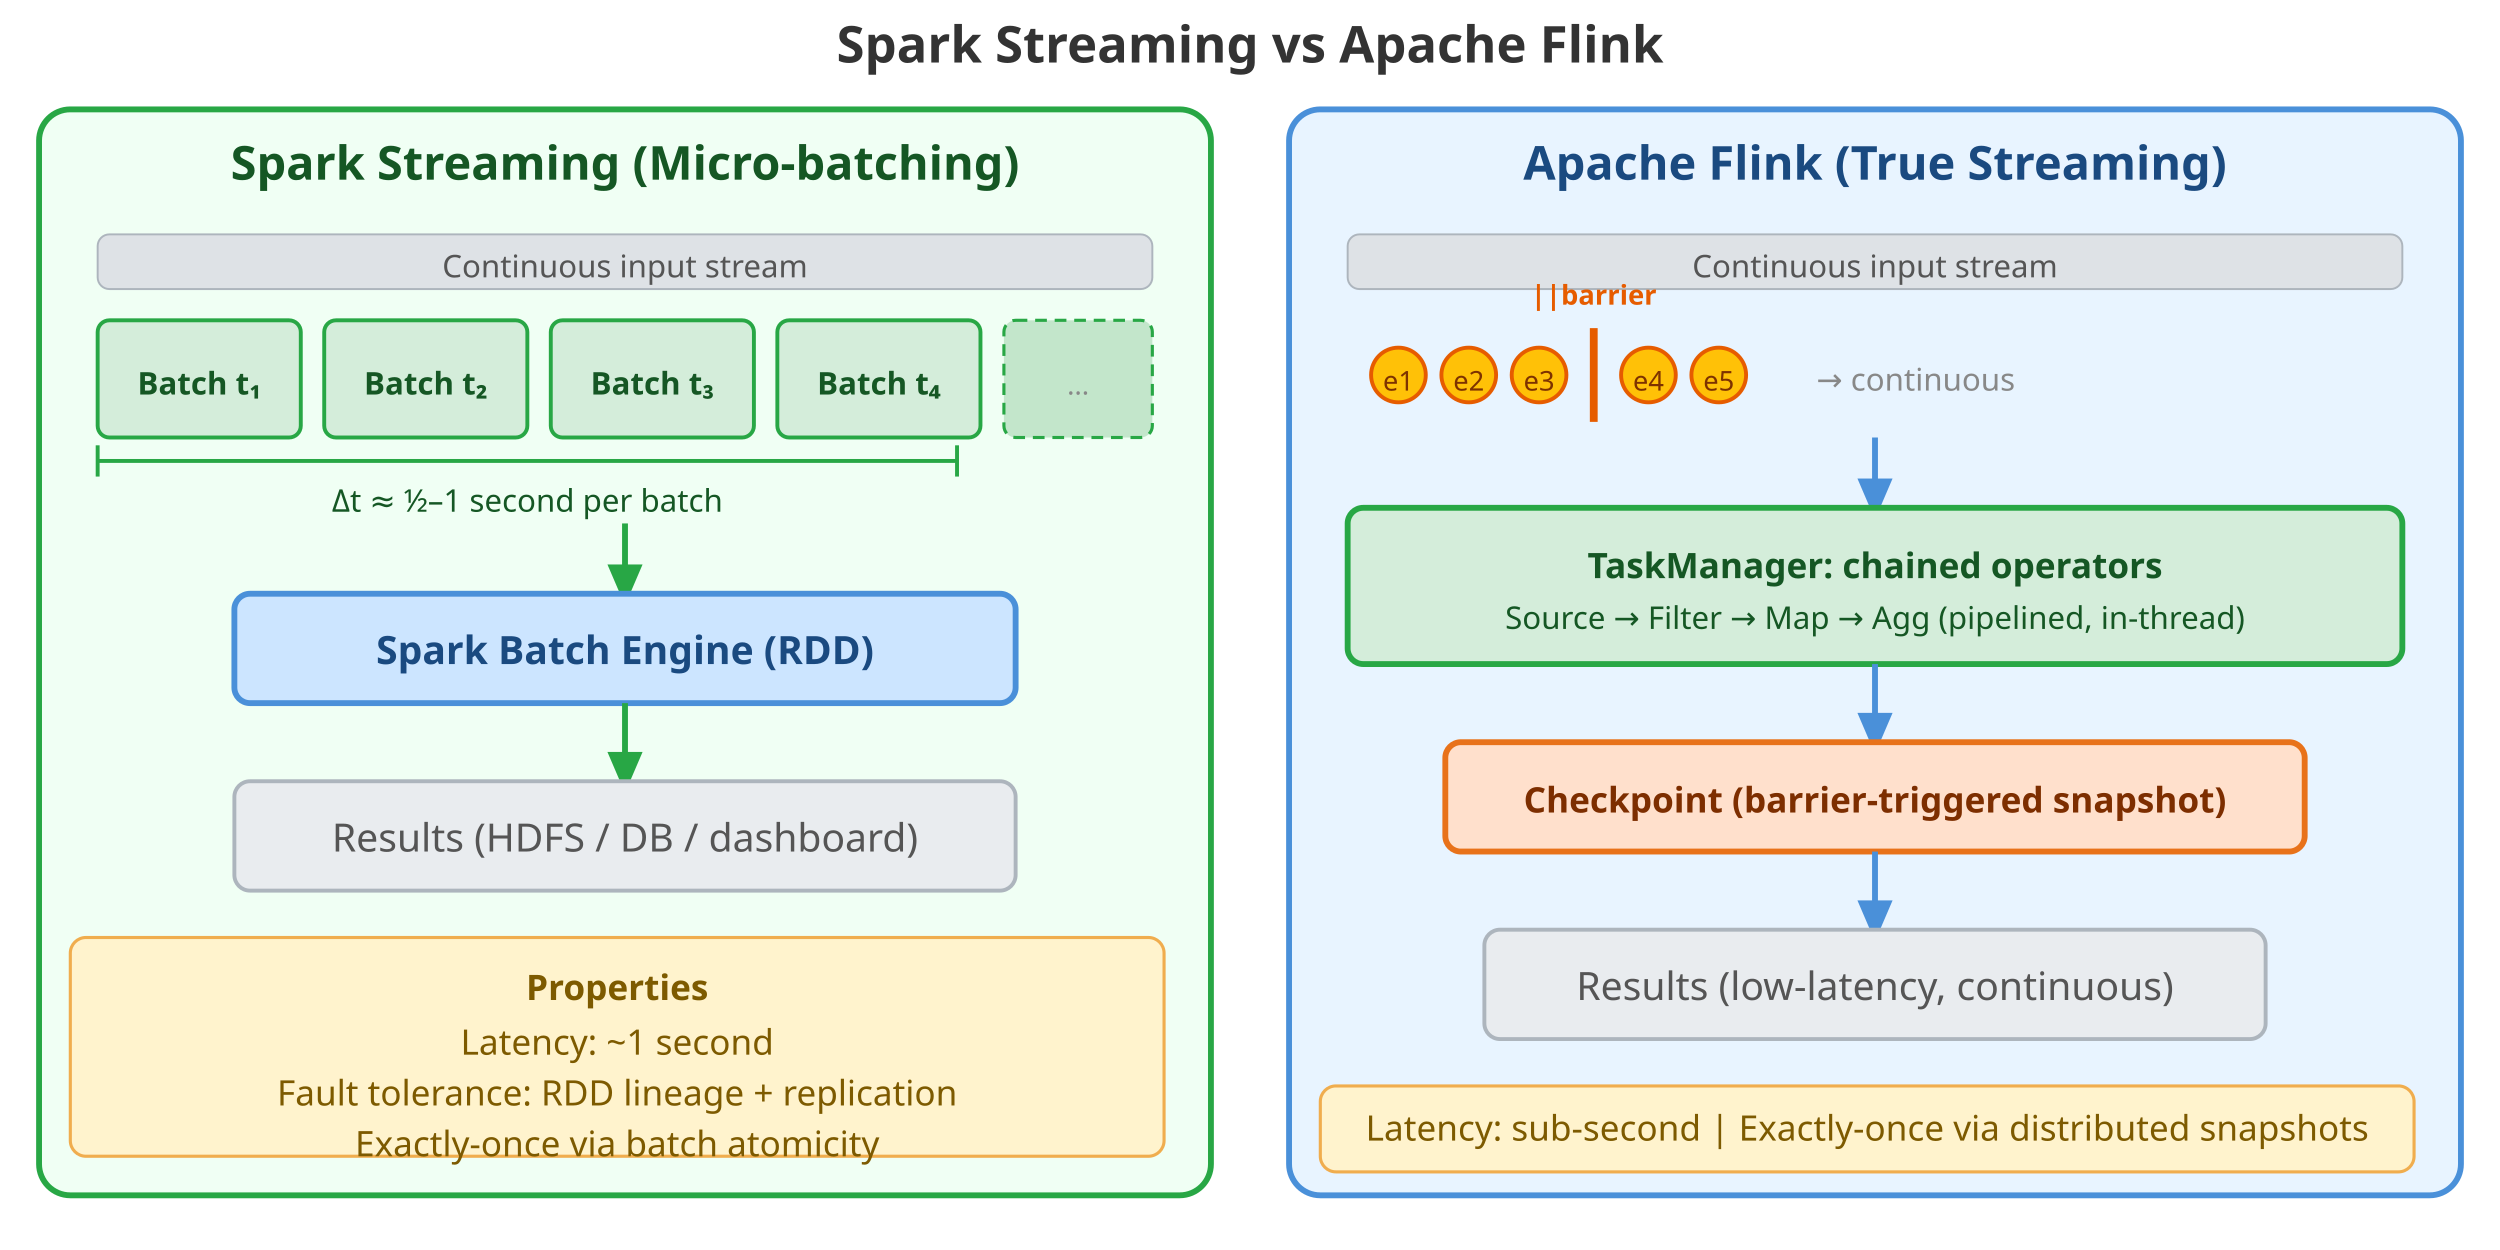
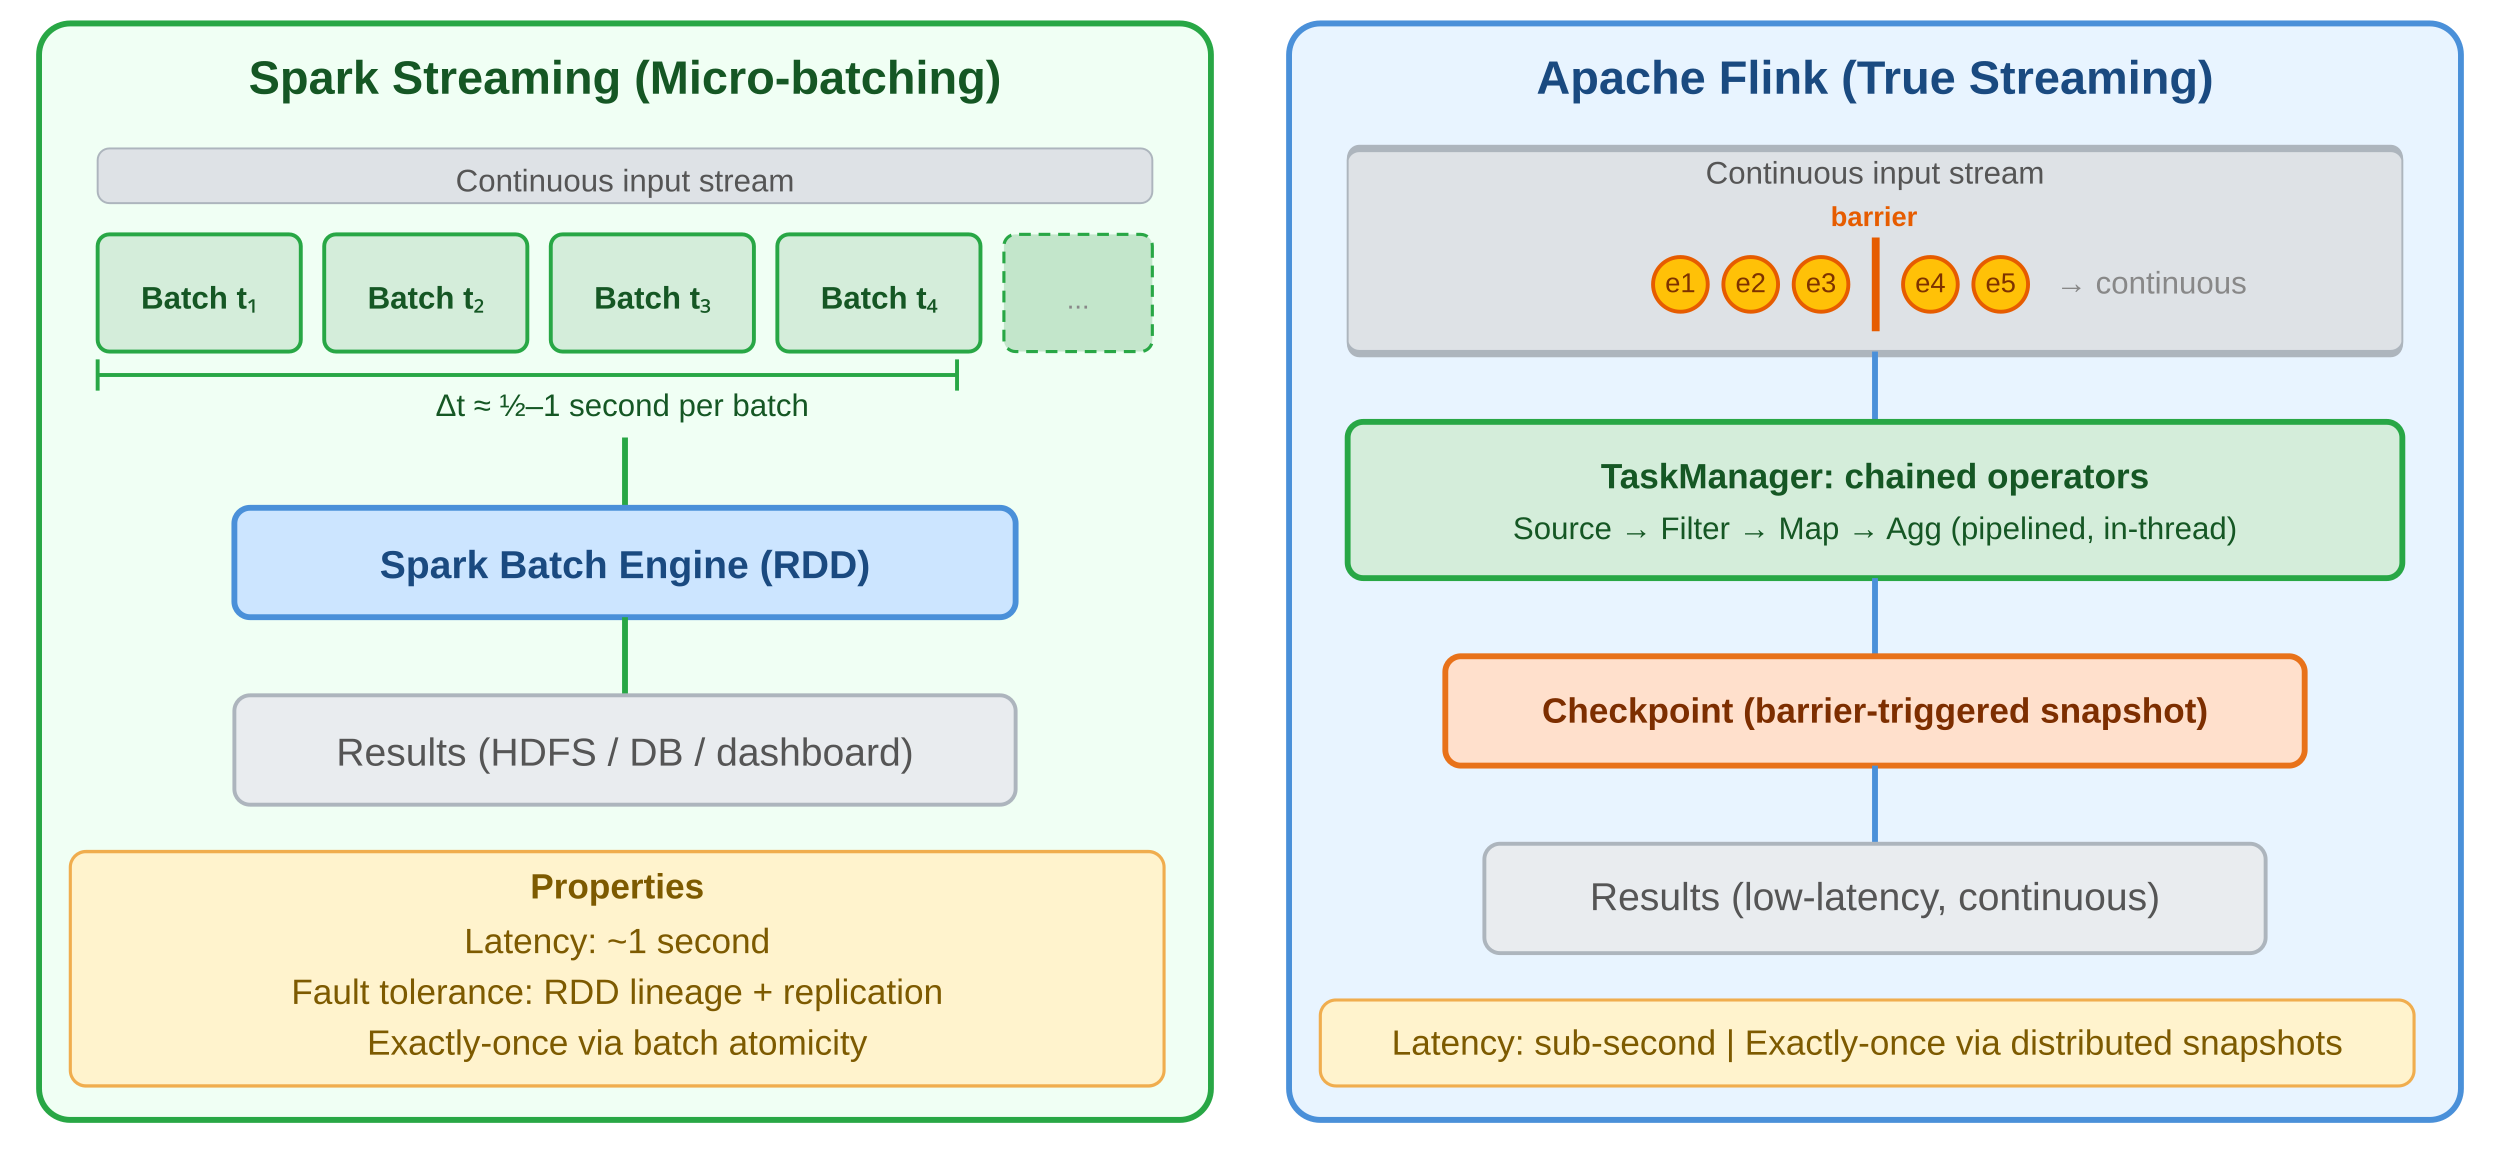
- <svg xmlns="http://www.w3.org/2000/svg" viewBox="0 0 640 320" font-family="sans-serif" font-size="10">
-   <text x="320" y="16" text-anchor="middle" font-size="13" font-weight="bold" fill="#333">Spark Streaming vs Apache Flink</text>
-   <rect x="10" y="28" width="300" height="278" rx="8" fill="#f0fff4" stroke="#28a745" stroke-width="1.5" />
-   <text x="160" y="46" text-anchor="middle" font-size="12" font-weight="bold" fill="#155724">Spark Streaming (Micro-batching)</text>
-   <rect x="25" y="60" width="270" height="14" rx="3" fill="#dee2e6" stroke="#adb5bd" stroke-width="0.5" />
-   <text x="160" y="71" text-anchor="middle" font-size="8" fill="#555">Continuous input stream</text>
-   <rect x="25" y="82" width="52" height="30" rx="3" fill="#d4edda" stroke="#28a745" stroke-width="1" />
-   <text x="51" y="101" text-anchor="middle" font-size="8" font-weight="bold" fill="#155724">Batch t₁</text>
-   <rect x="83" y="82" width="52" height="30" rx="3" fill="#d4edda" stroke="#28a745" stroke-width="1" />
-   <text x="109" y="101" text-anchor="middle" font-size="8" font-weight="bold" fill="#155724">Batch t₂</text>
-   <rect x="141" y="82" width="52" height="30" rx="3" fill="#d4edda" stroke="#28a745" stroke-width="1" />
-   <text x="167" y="101" text-anchor="middle" font-size="8" font-weight="bold" fill="#155724">Batch t₃</text>
-   <rect x="199" y="82" width="52" height="30" rx="3" fill="#d4edda" stroke="#28a745" stroke-width="1" />
-   <text x="225" y="101" text-anchor="middle" font-size="8" font-weight="bold" fill="#155724">Batch t₄</text>
-   <rect x="257" y="82" width="38" height="30" rx="3" fill="#c3e6cb" stroke="#28a745" stroke-width="0.8" stroke-dasharray="3,2" />
-   <text x="276" y="101" text-anchor="middle" font-size="7" fill="#888">...</text>
-   <line x1="25" y1="118" x2="245" y2="118" stroke="#28a745" stroke-width="1" />
-   <line x1="25" y1="114" x2="25" y2="122" stroke="#28a745" stroke-width="1" />
-   <line x1="245" y1="114" x2="245" y2="122" stroke="#28a745" stroke-width="1" />
-   <text x="135" y="131" text-anchor="middle" font-size="8" fill="#155724">Δt ≈ ½–1 second per batch</text>
-   <line x1="160" y1="134" x2="160" y2="152" stroke="#28a745" stroke-width="1.5" marker-end="url(#ag)" />
-   <rect x="60" y="152" width="200" height="28" rx="4" fill="#cce5ff" stroke="#4a90d9" stroke-width="1.5" />
-   <text x="160" y="170" text-anchor="middle" font-size="10" font-weight="bold" fill="#1a4a80">Spark Batch Engine (RDD)</text>
-   <line x1="160" y1="180" x2="160" y2="200" stroke="#28a745" stroke-width="1.5" marker-end="url(#ag)" />
-   <rect x="60" y="200" width="200" height="28" rx="4" fill="#e9ecef" stroke="#adb5bd" stroke-width="1" />
-   <text x="160" y="218" text-anchor="middle" font-size="10" fill="#555">Results (HDFS / DB / dashboard)</text>
-   <rect x="18" y="240" width="280" height="56" rx="4" fill="#fff3cd" stroke="#f0ad4e" stroke-width="0.8" />
-   <text x="158" y="256" text-anchor="middle" font-size="9" font-weight="bold" fill="#7d5a00">Properties</text>
-   <text x="158" y="270" text-anchor="middle" font-size="9" fill="#7d5a00">Latency: ~1 second</text>
-   <text x="158" y="283" text-anchor="middle" font-size="9" fill="#7d5a00">Fault tolerance: RDD lineage + replication</text>
-   <text x="158" y="296" text-anchor="middle" font-size="9" fill="#7d5a00">Exactly-once via batch atomicity</text>
-   <rect x="330" y="28" width="300" height="278" rx="8" fill="#e8f4ff" stroke="#4a90d9" stroke-width="1.5" />
-   <text x="480" y="46" text-anchor="middle" font-size="12" font-weight="bold" fill="#1a4a80">Apache Flink (True Streaming)</text>
-   <rect x="345" y="60" width="270" height="14" rx="3" fill="#dee2e6" stroke="#adb5bd" stroke-width="0.5" />
-   <text x="480" y="71" text-anchor="middle" font-size="8" fill="#555">Continuous input stream</text>
-   <circle cx="358" cy="96" r="7" fill="#ffc107" stroke="#e65c00" stroke-width="1" />
-   <text x="358" y="100" text-anchor="middle" font-size="7" fill="#7d3200">e1</text>
-   <circle cx="376" cy="96" r="7" fill="#ffc107" stroke="#e65c00" stroke-width="1" />
-   <text x="376" y="100" text-anchor="middle" font-size="7" fill="#7d3200">e2</text>
-   <circle cx="394" cy="96" r="7" fill="#ffc107" stroke="#e65c00" stroke-width="1" />
-   <text x="394" y="100" text-anchor="middle" font-size="7" fill="#7d3200">e3</text>
-   <line x1="408" y1="84" x2="408" y2="108" stroke="#e65c00" stroke-width="2" />
-   <text x="408" y="78" text-anchor="middle" font-size="7" fill="#e65c00" font-weight="bold">||barrier</text>
-   <circle cx="422" cy="96" r="7" fill="#ffc107" stroke="#e65c00" stroke-width="1" />
-   <text x="422" y="100" text-anchor="middle" font-size="7" fill="#7d3200">e4</text>
-   <circle cx="440" cy="96" r="7" fill="#ffc107" stroke="#e65c00" stroke-width="1" />
-   <text x="440" y="100" text-anchor="middle" font-size="7" fill="#7d3200">e5</text>
-   <text x="465" y="100" text-anchor="start" font-size="8" fill="#888">→ continuous</text>
-   <line x1="480" y1="112" x2="480" y2="130" stroke="#4a90d9" stroke-width="1.5" marker-end="url(#ab)" />
-   <rect x="345" y="130" width="270" height="40" rx="4" fill="#d4edda" stroke="#28a745" stroke-width="1.5" />
-   <text x="480" y="148" text-anchor="middle" font-size="9" font-weight="bold" fill="#155724">TaskManager: chained operators</text>
-   <text x="480" y="161" text-anchor="middle" font-size="8" fill="#155724">Source → Filter → Map → Agg (pipelined, in-thread)</text>
-   <line x1="480" y1="170" x2="480" y2="190" stroke="#4a90d9" stroke-width="1.5" marker-end="url(#ab)" />
-   <rect x="370" y="190" width="220" height="28" rx="4" fill="#ffe0cc" stroke="#e8721a" stroke-width="1.5" />
-   <text x="480" y="208" text-anchor="middle" font-size="9" font-weight="bold" fill="#7d2e00">Checkpoint (barrier-triggered snapshot)</text>
-   <line x1="480" y1="218" x2="480" y2="238" stroke="#4a90d9" stroke-width="1.5" marker-end="url(#ab)" />
-   <rect x="380" y="238" width="200" height="28" rx="4" fill="#e9ecef" stroke="#adb5bd" stroke-width="1" />
-   <text x="480" y="256" text-anchor="middle" font-size="10" fill="#555">Results (low-latency, continuous)</text>
-   <rect x="338" y="278" width="280" height="22" rx="4" fill="#fff3cd" stroke="#f0ad4e" stroke-width="0.8" />
-   <text x="478" y="292" text-anchor="middle" font-size="9" fill="#7d5a00">Latency: sub-second | Exactly-once via distributed snapshots</text>
-   <defs>
-     <marker id="ag" markerWidth="7" markerHeight="7" refX="5" refY="3" orient="auto">
-       <path d="M0,0 L0,6 L7,3 z" fill="#28a745" />
-     </marker>
-     <marker id="ab" markerWidth="7" markerHeight="7" refX="5" refY="3" orient="auto">
-       <path d="M0,0 L0,6 L7,3 z" fill="#4a90d9" />
-     </marker>
-   </defs>
+ <svg xmlns="http://www.w3.org/2000/svg" width="100%" height="100%" viewBox="0 0 640 298" version="1.1" xml:space="preserve" style="fill-rule:evenodd;clip-rule:evenodd;">
+   <g transform="matrix(1,0,0,1.009705,0,-22.27173)">
+     <path d="M310,35.923L310,298.077C310,302.45 306.415,306 302,306L18,306C13.585,306 10,302.45 10,298.077L10,35.923C10,31.55 13.585,28 18,28L302,28C306.415,28 310,31.55 310,35.923Z" style="fill:rgb(240,255,244);stroke:rgb(40,167,69);stroke-width:1.5px;" />
+   </g>
+   <g transform="matrix(1,0,0,1,160,24)">
+     <text x="-96.346px" y="0px" style="font-family:'Arial-BoldMT', 'Arial', sans-serif;font-weight:700;font-size:12px;fill:rgb(21,87,36);">Spark Streaming (Micro-batching)</text>
+   </g>
+   <g transform="matrix(1,0,0,1,0,-22)">
+     <path d="M295,63L295,71C295,72.656 293.656,74 292,74L28,74C26.344,74 25,72.656 25,71L25,63C25,61.344 26.344,60 28,60L292,60C293.656,60 295,61.344 295,63Z" style="fill:rgb(222,226,230);stroke:rgb(173,181,189);stroke-width:0.5px;" />
+   </g>
+   <g transform="matrix(1,0,0,1,160,49)">
+     <text x="-43.357px" y="0px" style="font-family:'ArialMT', 'Arial', sans-serif;font-size:8px;fill:rgb(85,85,85);">Continuous input stream</text>
+   </g>
+   <g transform="matrix(1,0,0,1,0,-22)">
+     <path d="M77,85L77,109C77,110.656 75.656,112 74,112L28,112C26.344,112 25,110.656 25,109L25,85C25,83.344 26.344,82 28,82L74,82C75.656,82 77,83.344 77,85Z" style="fill:rgb(212,237,218);stroke:rgb(40,167,69);stroke-width:1px;" />
+   </g>
+   <g transform="matrix(1,0,0,1,51,79)">
+     <text x="-14.889px" y="0px" style="font-family:'Arial-BoldMT', 'Arial', sans-serif;font-weight:700;font-size:8px;fill:rgb(21,87,36);">Batch t</text>
+     <text x="12.225px" y="0px" style="font-family:'MicrosoftSansSerif', 'Microsoft Sans Serif', sans-serif;font-size:8px;fill:rgb(21,87,36);">₁</text>
+   </g>
+   <g transform="matrix(1,0,0,1,0,-22)">
+     <path d="M135,85L135,109C135,110.656 133.656,112 132,112L86,112C84.344,112 83,110.656 83,109L83,85C83,83.344 84.344,82 86,82L132,82C133.656,82 135,83.344 135,85Z" style="fill:rgb(212,237,218);stroke:rgb(40,167,69);stroke-width:1px;" />
+   </g>
+   <g transform="matrix(1,0,0,1,109,79)">
+     <text x="-14.889px" y="0px" style="font-family:'Arial-BoldMT', 'Arial', sans-serif;font-weight:700;font-size:8px;fill:rgb(21,87,36);">Batch t</text>
+     <text x="12.225px" y="0px" style="font-family:'MicrosoftSansSerif', 'Microsoft Sans Serif', sans-serif;font-size:8px;fill:rgb(21,87,36);">₂</text>
+   </g>
+   <g transform="matrix(1,0,0,1,0,-22)">
+     <path d="M193,85L193,109C193,110.656 191.656,112 190,112L144,112C142.344,112 141,110.656 141,109L141,85C141,83.344 142.344,82 144,82L190,82C191.656,82 193,83.344 193,85Z" style="fill:rgb(212,237,218);stroke:rgb(40,167,69);stroke-width:1px;" />
+   </g>
+   <g transform="matrix(1,0,0,1,167,79)">
+     <text x="-14.889px" y="0px" style="font-family:'Arial-BoldMT', 'Arial', sans-serif;font-weight:700;font-size:8px;fill:rgb(21,87,36);">Batch t</text>
+     <text x="12.225px" y="0px" style="font-family:'MicrosoftSansSerif', 'Microsoft Sans Serif', sans-serif;font-size:8px;fill:rgb(21,87,36);">₃</text>
+   </g>
+   <g transform="matrix(1,0,0,1,0,-22)">
+     <path d="M251,85L251,109C251,110.656 249.656,112 248,112L202,112C200.344,112 199,110.656 199,109L199,85C199,83.344 200.344,82 202,82L248,82C249.656,82 251,83.344 251,85Z" style="fill:rgb(212,237,218);stroke:rgb(40,167,69);stroke-width:1px;" />
+   </g>
+   <g transform="matrix(1,0,0,1,225,79)">
+     <text x="-14.889px" y="0px" style="font-family:'Arial-BoldMT', 'Arial', sans-serif;font-weight:700;font-size:8px;fill:rgb(21,87,36);">Batch t</text>
+     <text x="12.225px" y="0px" style="font-family:'MicrosoftSansSerif', 'Microsoft Sans Serif', sans-serif;font-size:8px;fill:rgb(21,87,36);">₄</text>
+   </g>
+   <g transform="matrix(1,0,0,1,0,-22)">
+     <path d="M295,85L295,109C295,110.656 293.656,112 292,112L260,112C258.344,112 257,110.656 257,109L257,85C257,83.344 258.344,82 260,82L292,82C293.656,82 295,83.344 295,85Z" style="fill:rgb(195,230,203);stroke:rgb(40,167,69);stroke-width:0.8px;stroke-dasharray:3,2;" />
+   </g>
+   <g transform="matrix(1,0,0,1,276,79)">
+     <text x="-2.917px" y="0px" style="font-family:'ArialMT', 'Arial', sans-serif;font-size:7px;fill:rgb(136,136,136);">...</text>
+   </g>
+   <g transform="matrix(1,0,0,1,0,-22)">
+     <path d="M25,118L245,118" style="fill:none;fill-rule:nonzero;stroke:rgb(40,167,69);stroke-width:1px;" />
+   </g>
+   <g transform="matrix(1,0,0,1,0,-22)">
+     <path d="M25,114L25,122" style="fill:none;fill-rule:nonzero;stroke:rgb(40,167,69);stroke-width:1px;" />
+   </g>
+   <g transform="matrix(1,0,0,1,0,-22)">
+     <path d="M245,114L245,122" style="fill:none;fill-rule:nonzero;stroke:rgb(40,167,69);stroke-width:1px;" />
+   </g>
+   <g transform="matrix(1,0,0,1,159.2754,106.5012)">
+     <text x="-47.785px" y="0px" style="font-family:'ArialMT', 'Arial', sans-serif;font-size:8px;fill:rgb(21,87,36);">Δt ≈ ½–1 second per batch</text>
+   </g>
+   <g transform="matrix(1,0,0,1,0,-22)">
+     <path d="M160,134L160,152" style="fill:none;fill-rule:nonzero;stroke:rgb(40,167,69);stroke-width:1.5px;" />
+   </g>
+   <g transform="matrix(1,0,0,1,0,-22)">
+     <path d="M260,156L260,176C260,178.208 258.208,180 256,180L64,180C61.792,180 60,178.208 60,176L60,156C60,153.792 61.792,152 64,152L256,152C258.208,152 260,153.792 260,156Z" style="fill:rgb(204,229,255);stroke:rgb(74,144,217);stroke-width:1.5px;" />
+   </g>
+   <g transform="matrix(1,0,0,1,160,148)">
+     <text x="-62.786px" y="0px" style="font-family:'Arial-BoldMT', 'Arial', sans-serif;font-weight:700;font-size:10px;fill:rgb(26,74,128);">Spark Batch Engine (RDD)</text>
+   </g>
+   <g transform="matrix(1,0,0,1,0,-22)">
+     <path d="M160,180L160,200" style="fill:none;fill-rule:nonzero;stroke:rgb(40,167,69);stroke-width:1.5px;" />
+   </g>
+   <g transform="matrix(1,0,0,1,0,-22)">
+     <path d="M260,204L260,224C260,226.208 258.208,228 256,228L64,228C61.792,228 60,226.208 60,224L60,204C60,201.792 61.792,200 64,200L256,200C258.208,200 260,201.792 260,204Z" style="fill:rgb(233,236,239);stroke:rgb(173,181,189);stroke-width:1px;" />
+   </g>
+   <g transform="matrix(1,0,0,1,160,196)">
+     <text x="-73.914px" y="0px" style="font-family:'ArialMT', 'Arial', sans-serif;font-size:10px;fill:rgb(85,85,85);">Results (HDFS / DB / dashboard)</text>
+   </g>
+   <g transform="matrix(1,0,0,1.071429,0,-39.14286)">
+     <path d="M298,243.733L298,292.267C298,294.327 296.208,296 294,296L22,296C19.792,296 18,294.327 18,292.267L18,243.733C18,241.673 19.792,240 22,240L294,240C296.208,240 298,241.673 298,243.733Z" style="fill:rgb(255,243,205);stroke:rgb(240,173,78);stroke-width:0.8px;" />
+   </g>
+   <g transform="matrix(1,0,0,1,158,230)">
+     <text x="-22.258px" y="0px" style="font-family:'Arial-BoldMT', 'Arial', sans-serif;font-weight:700;font-size:9px;fill:rgb(125,90,0);">Properties</text>
+   </g>
+   <g transform="matrix(1,0,0,1,158,244)">
+     <text x="-39.153px" y="0px" style="font-family:'ArialMT', 'Arial', sans-serif;font-size:9px;fill:rgb(125,90,0);">Latency: ~1 second</text>
+   </g>
+   <g transform="matrix(1,0,0,1,158,257)">
+     <text x="-83.419px" y="0px" style="font-family:'ArialMT', 'Arial', sans-serif;font-size:9px;fill:rgb(125,90,0);">Fault tolerance: RDD lineage + replication</text>
+   </g>
+   <g transform="matrix(1,0,0,1,158,270)">
+     <text x="-64.026px" y="0px" style="font-family:'ArialMT', 'Arial', sans-serif;font-size:9px;fill:rgb(125,90,0);">Exactly-once via batch atomicity</text>
+   </g>
+   <g transform="matrix(1,0,0,1.009705,0,-22.27173)">
+     <path d="M630,35.923L630,298.077C630,302.45 626.415,306 622,306L338,306C333.585,306 330,302.45 330,298.077L330,35.923C330,31.55 333.585,28 338,28L622,28C626.415,28 630,31.55 630,35.923Z" style="fill:rgb(232,244,255);stroke:rgb(74,144,217);stroke-width:1.5px;" />
+   </g>
+   <g transform="matrix(1,0,0,1,480,24)">
+     <text x="-86.684px" y="0px" style="font-family:'Arial-BoldMT', 'Arial', sans-serif;font-weight:700;font-size:12px;fill:rgb(26,74,128);">Apache Flink (T<tspan x="1.998px 6.668px " y="0px 0px ">ru</tspan>e Streaming)</text>
+   </g>
+   <g transform="matrix(1,0,0,3.751678,0,-187.1007)">
+     <path d="M615,60.8L615,73.2C615,73.642 613.656,74 612,74L348,74C346.344,74 345,73.642 345,73.2L345,60.8C345,60.358 346.344,60 348,60L612,60C613.656,60 615,60.358 615,60.8Z" style="fill:rgb(222,226,230);stroke:rgb(173,181,189);stroke-width:0.5px;" />
+   </g>
+   <g transform="matrix(1,0,0,1,480,47)">
+     <text x="-43.357px" y="0px" style="font-family:'ArialMT', 'Arial', sans-serif;font-size:8px;fill:rgb(85,85,85);">Continuous input stream</text>
+   </g>
+   <g transform="matrix(1,0,0,1,72.1836,-23.19906)">
+     <circle cx="358" cy="96" r="7" style="fill:rgb(255,193,7);stroke:rgb(230,92,0);stroke-width:1px;" />
+   </g>
+   <g transform="matrix(1,0,0,1,430.1836,74.80094)">
+     <text x="-3.893px" y="0px" style="font-family:'ArialMT', 'Arial', sans-serif;font-size:7px;fill:rgb(125,50,0);">e1</text>
+   </g>
+   <g transform="matrix(1,0,0,1,72.1836,-23.19906)">
+     <circle cx="376" cy="96" r="7" style="fill:rgb(255,193,7);stroke:rgb(230,92,0);stroke-width:1px;" />
+   </g>
+   <g transform="matrix(1,0,0,1,448.1836,74.80094)">
+     <text x="-3.893px" y="0px" style="font-family:'ArialMT', 'Arial', sans-serif;font-size:7px;fill:rgb(125,50,0);">e2</text>
+   </g>
+   <g transform="matrix(1,0,0,1,72.1836,-23.19906)">
+     <circle cx="394" cy="96" r="7" style="fill:rgb(255,193,7);stroke:rgb(230,92,0);stroke-width:1px;" />
+   </g>
+   <g transform="matrix(1,0,0,1,466.1836,74.80094)">
+     <text x="-3.893px" y="0px" style="font-family:'ArialMT', 'Arial', sans-serif;font-size:7px;fill:rgb(125,50,0);">e3</text>
+   </g>
+   <g transform="matrix(1,0,0,1,72.1836,-23.19906)">
+     <path d="M408,84L408,108" style="fill:none;fill-rule:nonzero;stroke:rgb(230,92,0);stroke-width:2px;" />
+   </g>
+   <g transform="matrix(1,0,0,1,479.7402,57.87054)">
+     <g transform="matrix(7,0,0,7,11.0896,0)">
+         </g>
+     <text x="-11.09px" y="0px" style="font-family:'Arial-BoldMT', 'Arial', sans-serif;font-weight:700;font-size:7px;fill:rgb(230,92,0);">barrier</text>
+   </g>
+   <g transform="matrix(1,0,0,1,72.1836,-23.19906)">
+     <circle cx="422" cy="96" r="7" style="fill:rgb(255,193,7);stroke:rgb(230,92,0);stroke-width:1px;" />
+   </g>
+   <g transform="matrix(1,0,0,1,494.1836,74.80094)">
+     <text x="-3.893px" y="0px" style="font-family:'ArialMT', 'Arial', sans-serif;font-size:7px;fill:rgb(125,50,0);">e4</text>
+   </g>
+   <g transform="matrix(1,0,0,1,72.1836,-23.19906)">
+     <circle cx="440" cy="96" r="7" style="fill:rgb(255,193,7);stroke:rgb(230,92,0);stroke-width:1px;" />
+   </g>
+   <g transform="matrix(1,0,0,1,512.1836,74.80094)">
+     <text x="-3.893px" y="0px" style="font-family:'ArialMT', 'Arial', sans-serif;font-size:7px;fill:rgb(125,50,0);">e5</text>
+   </g>
+   <g transform="matrix(1,0,0,1,526.2481,75.14273)">
+     <text x="0px" y="0px" style="font-family:'ArialMT', 'Arial', sans-serif;font-size:8px;fill:rgb(136,136,136);">→ continuous</text>
+   </g>
+   <g transform="matrix(1,0,0,1,0,-22)">
+     <path d="M480,112L480,130" style="fill:none;fill-rule:nonzero;stroke:rgb(74,144,217);stroke-width:1.5px;" />
+   </g>
+   <g transform="matrix(1,0,0,1,0,-22)">
+     <path d="M615,134L615,166C615,168.208 613.208,170 611,170L349,170C346.792,170 345,168.208 345,166L345,134C345,131.792 346.792,130 349,130L611,130C613.208,130 615,131.792 615,134Z" style="fill:rgb(212,237,218);stroke:rgb(40,167,69);stroke-width:1.5px;" />
+   </g>
+   <g transform="matrix(1,0,0,1,480,125)">
+     <text x="-70.187px" y="0px" style="font-family:'Arial-BoldMT', 'Arial', sans-serif;font-weight:700;font-size:9px;fill:rgb(21,87,36);">T<tspan x="-65.358px -60.352px " y="0px 0px ">as</tspan>kManager: chained operators</text>
+   </g>
+   <g transform="matrix(1,0,0,1,480,138)">
+     <text x="-92.707px" y="0px" style="font-family:'ArialMT', 'Arial', sans-serif;font-size:8px;fill:rgb(21,87,36);">Source → Filter → Map → <tspan x="2.875px 8.211px " y="0px 0px ">Ag</tspan>g (pipelined, in-thread)</text>
+   </g>
+   <g transform="matrix(1,0,0,1,0,-22)">
+     <path d="M480,170L480,190" style="fill:none;fill-rule:nonzero;stroke:rgb(74,144,217);stroke-width:1.5px;" />
+   </g>
+   <g transform="matrix(1,0,0,1,0,-22)">
+     <path d="M590,194L590,214C590,216.208 588.208,218 586,218L374,218C371.792,218 370,216.208 370,214L370,194C370,191.792 371.792,190 374,190L586,190C588.208,190 590,191.792 590,194Z" style="fill:rgb(255,224,204);stroke:rgb(232,114,26);stroke-width:1.5px;" />
+   </g>
+   <g transform="matrix(1,0,0,1,480,185)">
+     <text x="-85.26px" y="0px" style="font-family:'Arial-BoldMT', 'Arial', sans-serif;font-weight:700;font-size:9px;fill:rgb(125,46,0);">Checkpoint (barrier-triggered snapshot)</text>
+   </g>
+   <g transform="matrix(1,0,0,1,0,-22)">
+     <path d="M480,218L480,238" style="fill:none;fill-rule:nonzero;stroke:rgb(74,144,217);stroke-width:1.5px;" />
+   </g>
+   <g transform="matrix(1,0,0,1,0,-22)">
+     <path d="M580,242L580,262C580,264.208 578.208,266 576,266L384,266C381.792,266 380,264.208 380,262L380,242C380,239.792 381.792,238 384,238L576,238C578.208,238 580,239.792 580,242Z" style="fill:rgb(233,236,239);stroke:rgb(173,181,189);stroke-width:1px;" />
+   </g>
+   <g transform="matrix(1,0,0,1,480,233)">
+     <text x="-72.993px" y="0px" style="font-family:'ArialMT', 'Arial', sans-serif;font-size:10px;fill:rgb(85,85,85);">Results (low-latency<tspan x="15.737px 18.516px " y="0px 0px ">, </tspan>continuous)</text>
+   </g>
+   <g transform="matrix(1,0,0,1,0,-22)">
+     <path d="M618,282L618,296C618,298.208 616.208,300 614,300L342,300C339.792,300 338,298.208 338,296L338,282C338,279.792 339.792,278 342,278L614,278C616.208,278 618,279.792 618,282Z" style="fill:rgb(255,243,205);stroke:rgb(240,173,78);stroke-width:0.8px;" />
+   </g>
+   <g transform="matrix(1,0,0,1,478,270)">
+     <text x="-121.735px" y="0px" style="font-family:'ArialMT', 'Arial', sans-serif;font-size:9px;fill:rgb(125,90,0);">Latency: sub-second | Exactly-once via distributed snapshots</text>
+   </g>
</svg>
